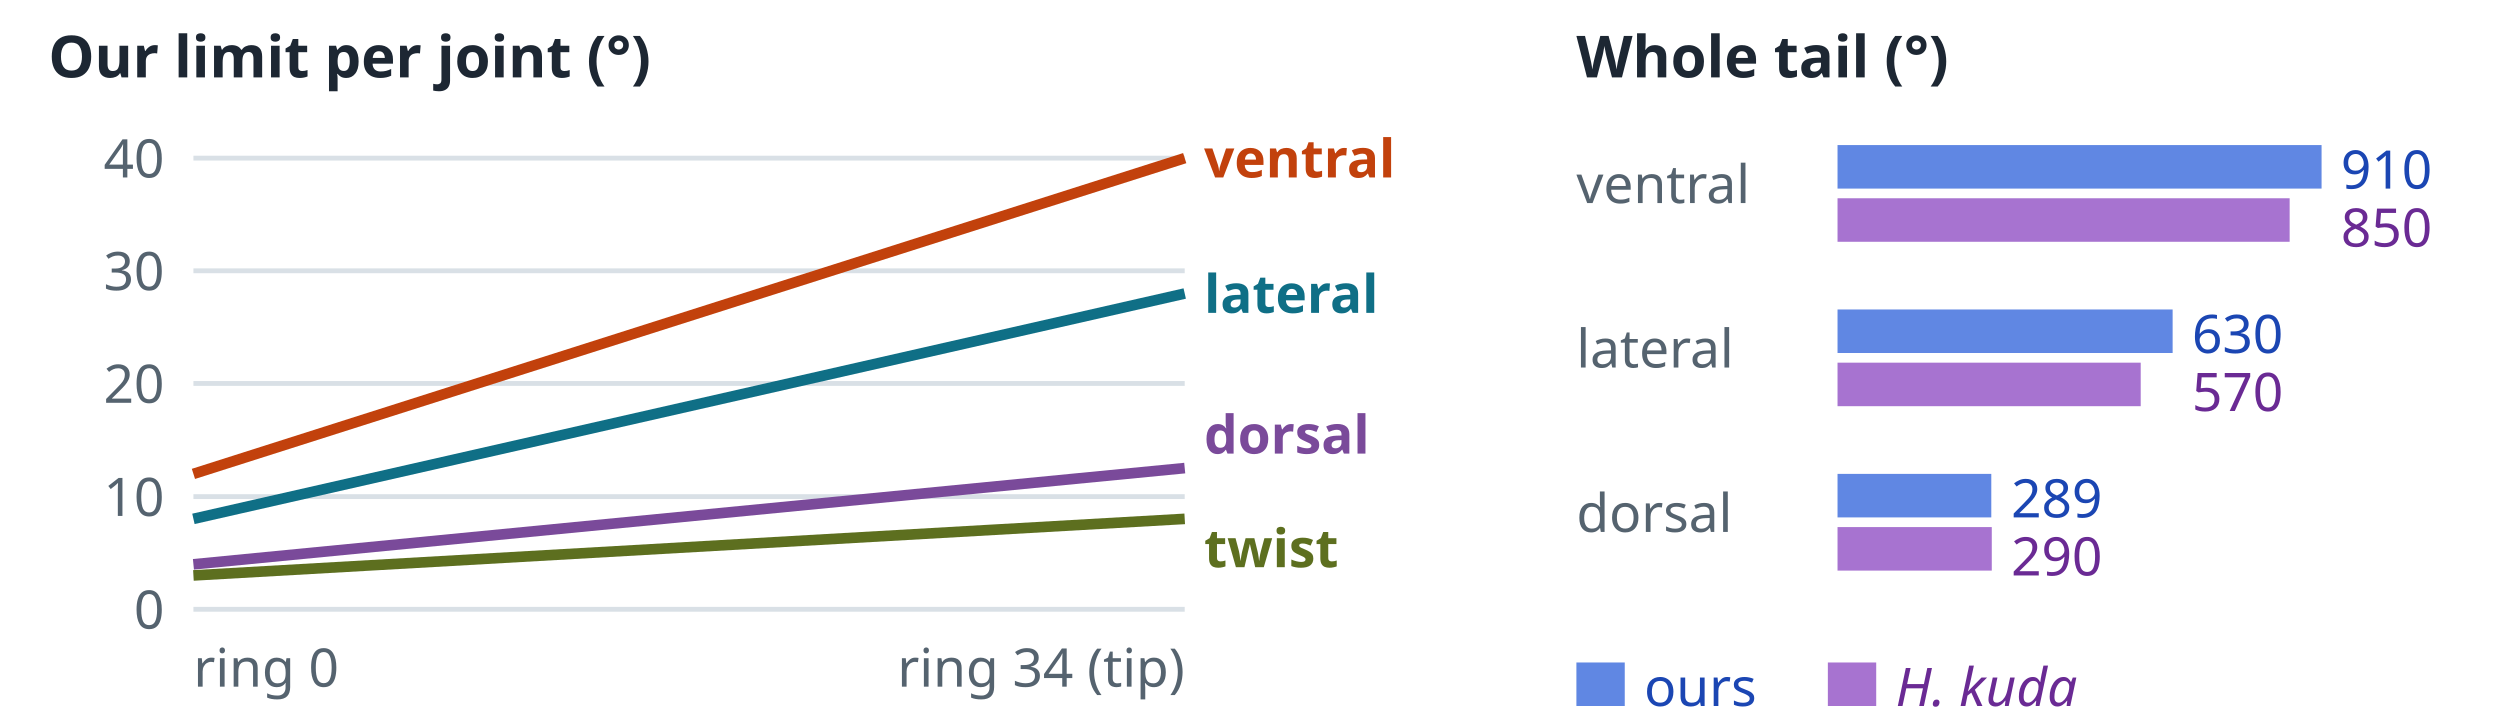
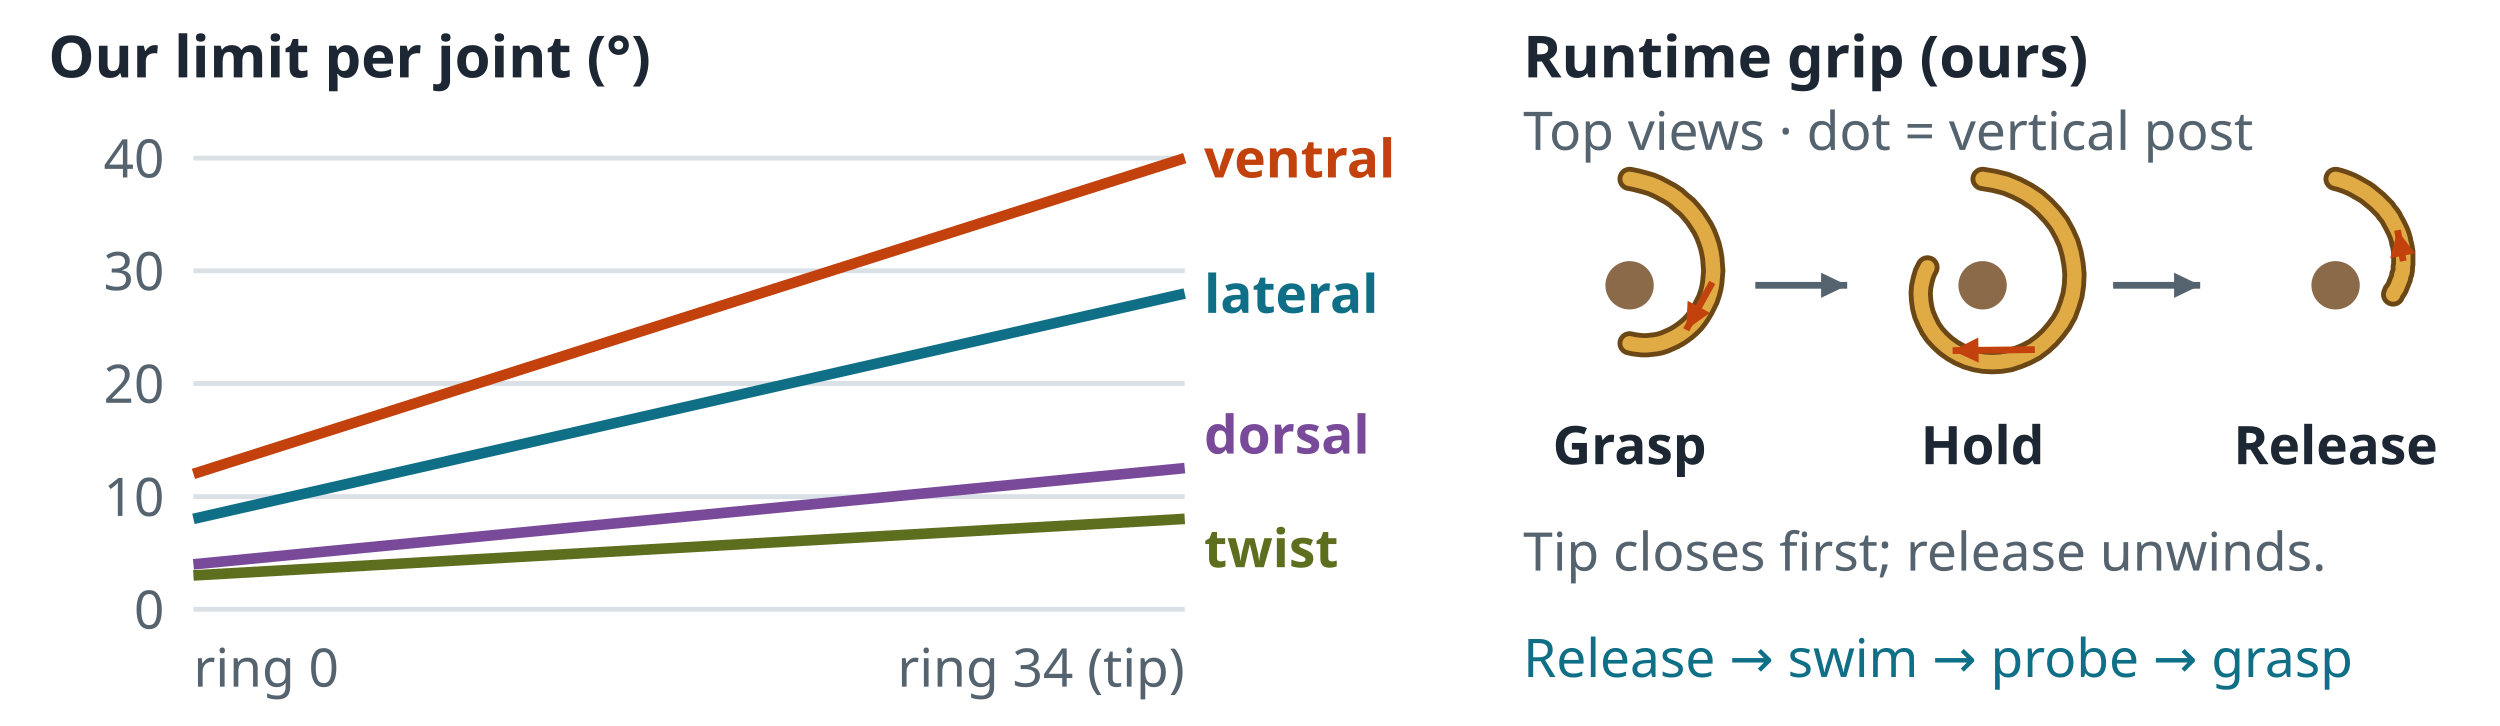
<svg xmlns="http://www.w3.org/2000/svg" width="517" height="150" viewBox="0 0 517 150" font-family="&quot;Noto Sans&quot;,&quot;DejaVu Sans&quot;,sans-serif" role="img">
  <text x="10.0" y="16.0" font-size="12" text-anchor="start" fill="#1d2733" font-weight="700">Our limit per joint (°)</text>
  <line x1="40.0" y1="126.0" x2="245.0" y2="126.0" stroke="#d9e0e6" stroke-width="1" />
  <text x="34.0" y="130.0" font-size="11" text-anchor="end" fill="#55636f" font-weight="400">0</text>
  <line x1="40.0" y1="102.7" x2="245.0" y2="102.7" stroke="#d9e0e6" stroke-width="1" />
  <text x="34.0" y="106.7" font-size="11" text-anchor="end" fill="#55636f" font-weight="400">10</text>
  <line x1="40.0" y1="79.3" x2="245.0" y2="79.3" stroke="#d9e0e6" stroke-width="1" />
  <text x="34.0" y="83.3" font-size="11" text-anchor="end" fill="#55636f" font-weight="400">20</text>
  <line x1="40.0" y1="56.0" x2="245.0" y2="56.0" stroke="#d9e0e6" stroke-width="1" />
  <text x="34.0" y="60.0" font-size="11" text-anchor="end" fill="#55636f" font-weight="400">30</text>
  <line x1="40.0" y1="32.7" x2="245.0" y2="32.7" stroke="#d9e0e6" stroke-width="1" />
  <text x="34.0" y="36.7" font-size="11" text-anchor="end" fill="#55636f" font-weight="400">40</text>
  <line x1="40.0" y1="98.0" x2="245.0" y2="32.7" stroke="#c2410c" stroke-width="2.2" />
  <text x="249.0" y="36.7" font-size="11" text-anchor="start" fill="#c2410c" font-weight="700">ventral</text>
  <line x1="40.0" y1="107.3" x2="245.0" y2="60.7" stroke="#0f6f86" stroke-width="2.2" />
  <text x="249.0" y="64.7" font-size="11" text-anchor="start" fill="#0f6f86" font-weight="700">lateral</text>
  <line x1="40.0" y1="119.0" x2="245.0" y2="107.3" stroke="#5d6f1f" stroke-width="2.2" />
  <text x="249.0" y="117.3" font-size="11" text-anchor="start" fill="#5d6f1f" font-weight="700">twist</text>
  <line x1="40.0" y1="116.7" x2="245.0" y2="96.8" stroke="#7a4a9a" stroke-width="2.2" />
  <text x="249.0" y="93.8" font-size="11" text-anchor="start" fill="#7a4a9a" font-weight="700">dorsal</text>
  <text x="40.0" y="142.0" font-size="11" text-anchor="start" fill="#55636f" font-weight="400">ring 0</text>
  <text x="245.0" y="142.0" font-size="11" text-anchor="end" fill="#55636f" font-weight="400">ring 34 (tip)</text>
-   <text x="326.0" y="16.0" font-size="12" text-anchor="start" fill="#1d2733" font-weight="700">Whole tail (°)</text>
-   <text x="326.0" y="42.0" font-size="11" text-anchor="start" fill="#55636f" font-weight="400">ventral</text>
-   <rect x="380" y="30" width="100.1" height="9" fill="#2b5fd9" opacity=".75" />
-   <rect x="380" y="41" width="93.5" height="9" fill="#8a44c0" opacity=".75" />
-   <text x="484.1" y="39.0" font-size="11" text-anchor="start" fill="#1b46b3" font-weight="400">910</text>
-   <text x="484.1" y="51.0" font-size="11" text-anchor="start" fill="#6a2a94" font-weight="400">850</text>
-   <text x="326.0" y="76.0" font-size="11" text-anchor="start" fill="#55636f" font-weight="400">lateral</text>
-   <rect x="380" y="64" width="69.3" height="9" fill="#2b5fd9" opacity=".75" />
-   <rect x="380" y="75" width="62.7" height="9" fill="#8a44c0" opacity=".75" />
-   <text x="453.3" y="73.0" font-size="11" text-anchor="start" fill="#1b46b3" font-weight="400">630</text>
-   <text x="453.3" y="85.0" font-size="11" text-anchor="start" fill="#6a2a94" font-weight="400">570</text>
-   <text x="326.0" y="110.0" font-size="11" text-anchor="start" fill="#55636f" font-weight="400">dorsal</text>
-   <rect x="380" y="98" width="31.8" height="9" fill="#2b5fd9" opacity=".75" />
-   <rect x="380" y="109" width="31.9" height="9" fill="#8a44c0" opacity=".75" />
-   <text x="415.9" y="107.0" font-size="11" text-anchor="start" fill="#1b46b3" font-weight="400">289</text>
-   <text x="415.9" y="119.0" font-size="11" text-anchor="start" fill="#6a2a94" font-weight="400">290</text>
-   <rect x="326" y="137" width="10" height="9" fill="#2b5fd9" opacity=".75" />
-   <text x="340.0" y="146.0" font-size="11" text-anchor="start" fill="#1b46b3" font-weight="400">ours</text>
-   <rect x="378" y="137" width="10" height="9" fill="#8a44c0" opacity=".75" />
-   <text x="392.0" y="146.0" font-size="11" text-anchor="start" fill="#6a2a94" font-weight="400" font-style="italic">H. kuda</text>
+   <text x="315.0" y="16.0" font-size="12" text-anchor="start" fill="#1d2733" font-weight="700">Runtime grip (ours)</text>
+   <text x="315.0" y="31.0" font-size="11" text-anchor="start" fill="#55636f" font-weight="400">Top views · dot = vertical post</text>
+   <circle cx="337" cy="59" r="5" fill="#8b6a4a" />
+   <polyline points="337.0,37.0 338.5,37.3 340.0,37.7 341.4,38.1 342.8,38.7 344.1,39.4 345.4,40.1 346.6,40.9 347.7,41.9 348.8,42.8 349.7,43.8 350.6,44.9 351.4,46.1 352.1,47.2 352.7,48.4 353.2,49.7 353.6,50.9 353.9,52.2 354.1,53.4 354.2,54.7 354.3,56.0 354.2,57.2 354.1,58.4 353.9,59.6 353.6,60.7 353.2,61.9 352.7,62.9 352.2,63.9 351.6,64.9 351.0,65.8 350.3,66.7 349.5,67.5 348.7,68.2 347.9,68.8 347.0,69.4 346.1,69.9 345.2,70.3 344.3,70.7 343.4,71.0 342.4,71.2 341.5,71.3 340.6,71.4 339.6,71.4 338.7,71.3 337.9,71.2 337.0,71.0" fill="none" stroke="#6b4716" stroke-width="5" stroke-linecap="round" />
+   <polyline points="337.0,37.0 338.5,37.3 340.0,37.7 341.4,38.1 342.8,38.7 344.1,39.4 345.4,40.1 346.6,40.9 347.7,41.9 348.8,42.8 349.7,43.8 350.6,44.9 351.4,46.1 352.1,47.2 352.7,48.4 353.2,49.7 353.6,50.9 353.9,52.2 354.1,53.4 354.2,54.7 354.3,56.0 354.2,57.2 354.1,58.4 353.9,59.6 353.6,60.7 353.2,61.9 352.7,62.9 352.2,63.9 351.6,64.9 351.0,65.8 350.3,66.7 349.5,67.5 348.7,68.2 347.9,68.8 347.0,69.4 346.1,69.9 345.2,70.3 344.3,70.7 343.4,71.0 342.4,71.2 341.5,71.3 340.6,71.4 339.6,71.4 338.7,71.3 337.9,71.2 337.0,71.0" fill="none" stroke="#e0aa45" stroke-width="3" stroke-linecap="round" />
+   <line x1="354.1" y1="58.4" x2="348.7" y2="68.2" stroke="#c2410c" stroke-width="1.4" />
+   <path d="M348.7 68.2 L349.0 62.2 L353.6 64.7Z" fill="#c2410c" />
+   <text x="337.0" y="96.0" font-size="11" text-anchor="middle" fill="#1d2733" font-weight="700">Grasp</text>
+   <circle cx="410" cy="59" r="5" fill="#8b6a4a" />
+   <polyline points="410.0,37.0 412.4,37.4 414.8,38.0 417.0,38.9 419.1,40.0 421.1,41.3 422.8,42.8 424.4,44.5 425.8,46.3 426.9,48.3 427.8,50.3 428.4,52.4 428.8,54.6 429.0,56.7 428.9,58.9 428.6,61.0 428.0,63.0 427.3,64.9 426.3,66.7 425.1,68.3 423.8,69.8 422.4,71.1 420.8,72.3 419.1,73.2 417.4,73.9 415.6,74.5 413.8,74.8 412.0,74.9 410.2,74.8 408.5,74.5 406.8,74.0 405.2,73.3 403.8,72.5 402.4,71.5 401.2,70.4 400.1,69.2 399.2,67.9 398.5,66.5 397.9,65.1 397.5,63.6 397.3,62.2 397.2,60.7 397.3,59.3 397.6,57.9 398.0,56.5 398.6,55.3" fill="none" stroke="#6b4716" stroke-width="5" stroke-linecap="round" />
+   <polyline points="410.0,37.0 412.4,37.4 414.8,38.0 417.0,38.9 419.1,40.0 421.1,41.3 422.8,42.8 424.4,44.5 425.8,46.3 426.9,48.3 427.8,50.3 428.4,52.4 428.8,54.6 429.0,56.7 428.9,58.9 428.6,61.0 428.0,63.0 427.3,64.9 426.3,66.7 425.1,68.3 423.8,69.8 422.4,71.1 420.8,72.3 419.1,73.2 417.4,73.9 415.6,74.5 413.8,74.8 412.0,74.9 410.2,74.8 408.5,74.5 406.8,74.0 405.2,73.3 403.8,72.5 402.4,71.5 401.2,70.4 400.1,69.2 399.2,67.9 398.5,66.5 397.9,65.1 397.5,63.6 397.3,62.2 397.2,60.7 397.3,59.3 397.6,57.9 398.0,56.5 398.6,55.3" fill="none" stroke="#e0aa45" stroke-width="3" stroke-linecap="round" />
+   <line x1="420.8" y1="72.3" x2="403.8" y2="72.5" stroke="#c2410c" stroke-width="1.4" />
+   <path d="M403.8 72.5 L409.1 69.8 L409.2 75.0Z" fill="#c2410c" />
+   <text x="410.0" y="96.0" font-size="11" text-anchor="middle" fill="#1d2733" font-weight="700">Hold</text>
+   <circle cx="483" cy="59" r="5" fill="#8b6a4a" />
+   <polyline points="483.0,37.0 483.8,37.2 484.7,37.5 485.5,37.8 486.2,38.1 487.0,38.5 487.7,38.9 488.4,39.3 489.1,39.7 489.8,40.2 490.4,40.7 491.0,41.2 491.6,41.7 492.1,42.2 492.7,42.8 493.2,43.3 493.6,43.9 494.1,44.5 494.5,45.1 494.8,45.7 495.2,46.4 495.5,47.0 495.8,47.6 496.1,48.3 496.3,48.9 496.5,49.6 496.6,50.2 496.8,50.9 496.9,51.5 497.0,52.1 497.0,52.8 497.0,53.4 497.0,54.0 497.0,54.6 496.9,55.2 496.9,55.8 496.8,56.4 496.6,56.9 496.5,57.5 496.3,58.0 496.1,58.5 495.9,59.0 495.7,59.5 495.4,60.0 495.1,60.4 494.9,60.9" fill="none" stroke="#6b4716" stroke-width="5" stroke-linecap="round" />
+   <polyline points="483.0,37.0 483.8,37.2 484.7,37.5 485.5,37.8 486.2,38.1 487.0,38.5 487.7,38.9 488.4,39.3 489.1,39.7 489.8,40.2 490.4,40.7 491.0,41.2 491.6,41.7 492.1,42.2 492.7,42.8 493.2,43.3 493.6,43.9 494.1,44.5 494.5,45.1 494.8,45.7 495.2,46.4 495.5,47.0 495.8,47.6 496.1,48.3 496.3,48.9 496.5,49.6 496.6,50.2 496.8,50.9 496.9,51.5 497.0,52.1 497.0,52.8 497.0,53.4 497.0,54.0 497.0,54.6 496.9,55.2 496.9,55.8 496.8,56.4 496.6,56.9 496.5,57.5 496.3,58.0 496.1,58.5 495.9,59.0 495.7,59.5 495.4,60.0 495.1,60.4 494.9,60.9" fill="none" stroke="#e0aa45" stroke-width="3" stroke-linecap="round" />
+   <line x1="497.0" y1="54.0" x2="495.8" y2="47.6" stroke="#c2410c" stroke-width="1.4" />
+   <path d="M495.8 47.6 L499.4 52.4 L494.3 53.4Z" fill="#c2410c" />
+   <text x="483.0" y="96.0" font-size="11" text-anchor="middle" fill="#1d2733" font-weight="700">Release</text>
+   <line x1="363.0" y1="59.0" x2="382.0" y2="59.0" stroke="#55636f" stroke-width="1.4" />
+   <path d="M382.0 59.0 L376.6 61.6 L376.6 56.4Z" fill="#55636f" />
+   <line x1="437.0" y1="59.0" x2="455.0" y2="59.0" stroke="#55636f" stroke-width="1.4" />
+   <path d="M455.0 59.0 L449.6 61.6 L449.6 56.4Z" fill="#55636f" />
+   <text x="315.0" y="118.0" font-size="11" text-anchor="start" fill="#55636f" font-weight="400">Tip closes first; release unwinds.</text>
+   <text x="315.0" y="140.0" font-size="11" text-anchor="start" fill="#0f6f86" font-weight="400">Release → swim → probe → grasp</text>
</svg>
